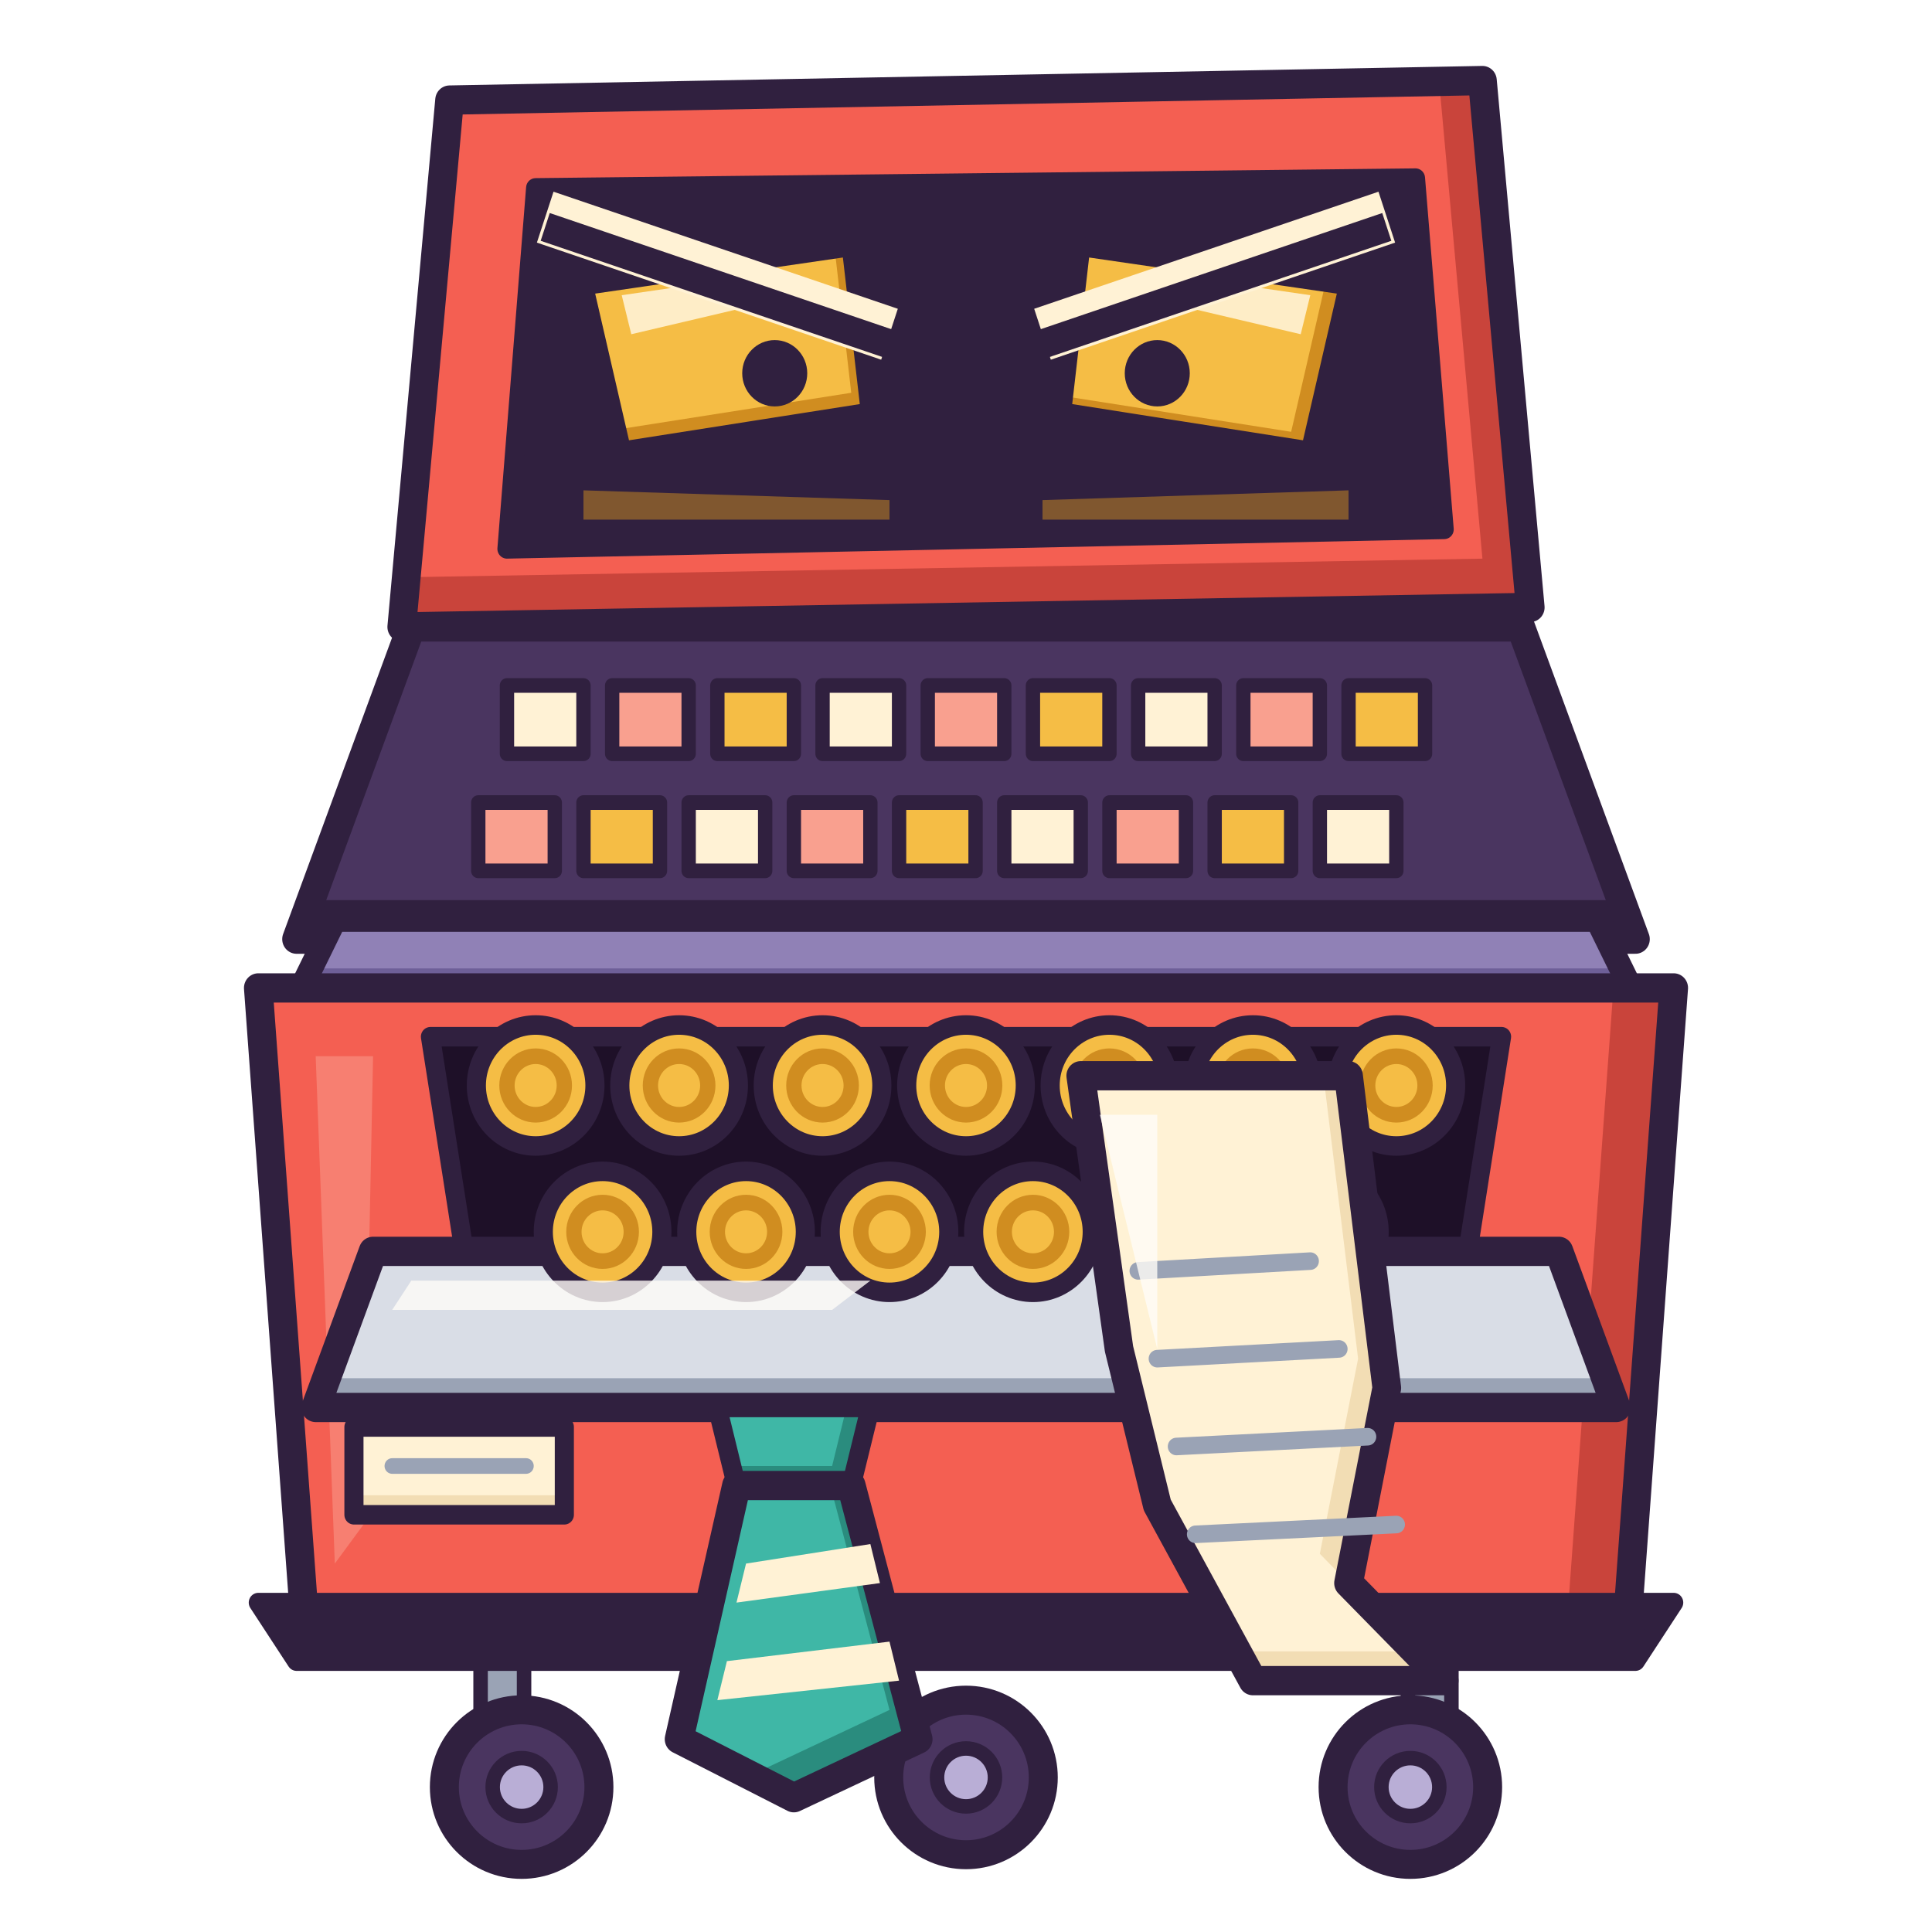
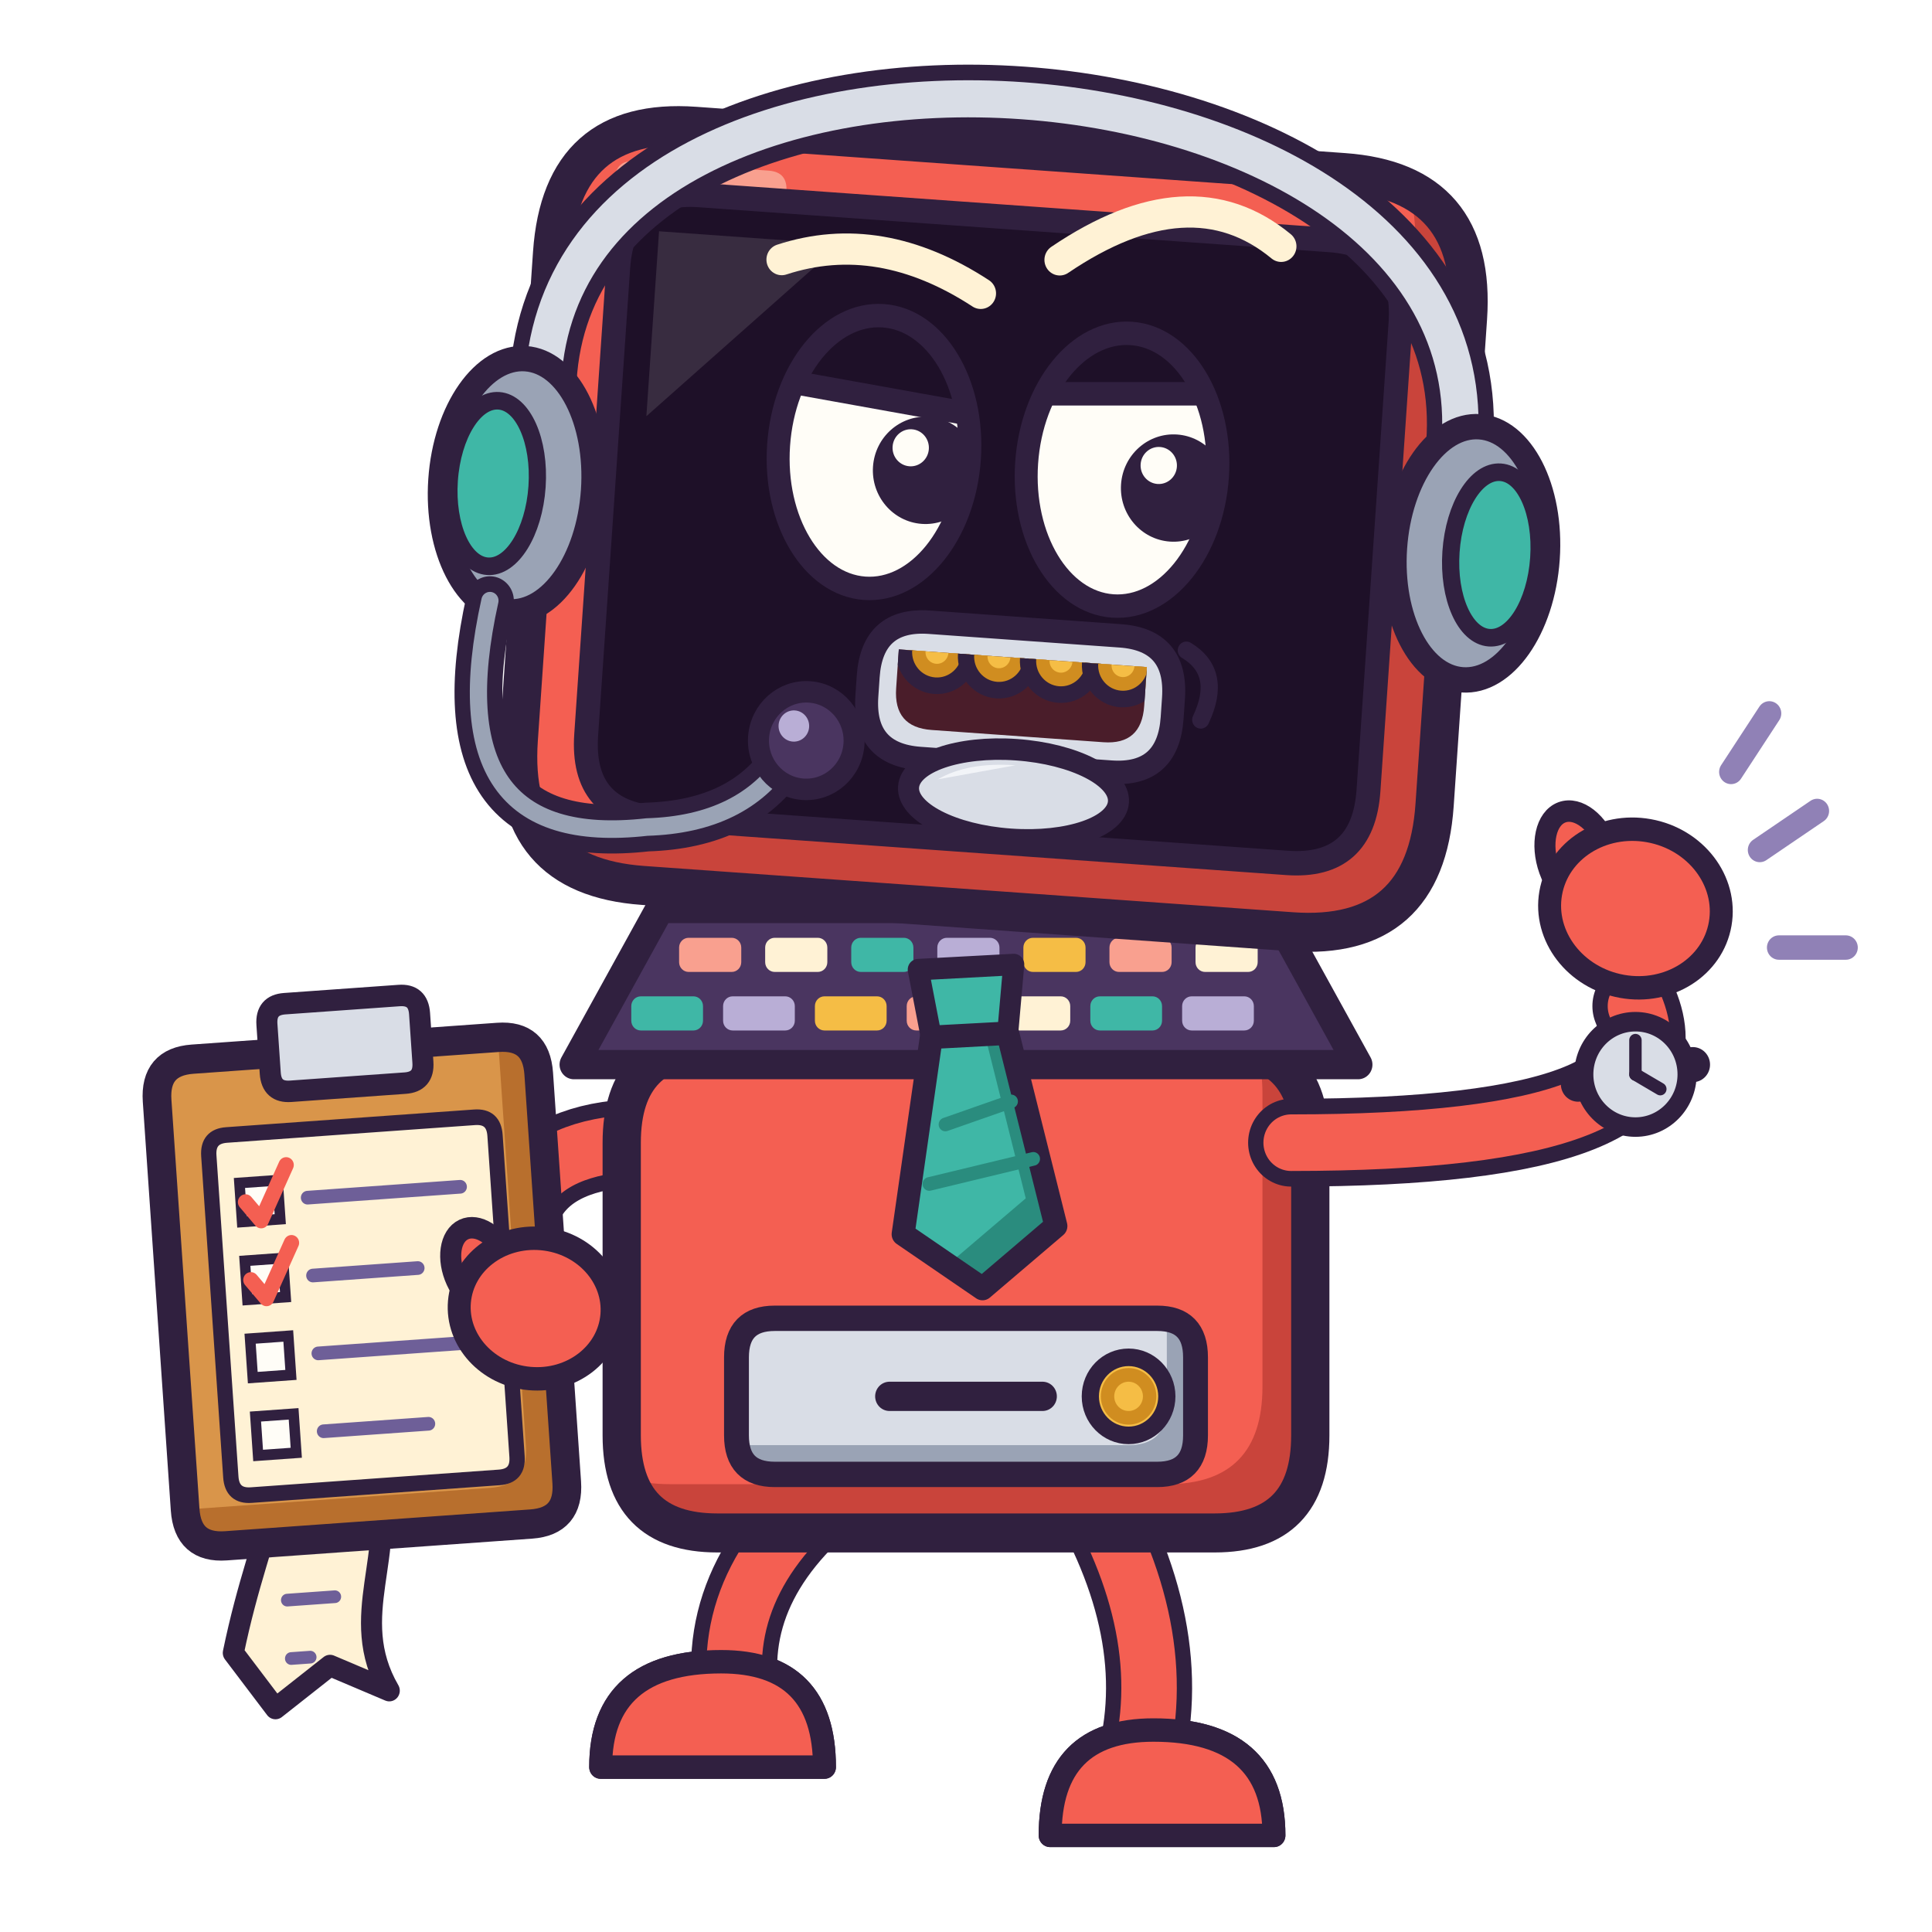
<svg xmlns="http://www.w3.org/2000/svg" width="200" height="200" viewBox="0 0 200 200">
-   <path d="M52 170L52 180" fill="none" stroke="#30203F" stroke-width="6" stroke-linecap="round" stroke-linejoin="round" />
-   <path d="M52 170L52 180" fill="none" stroke="#9AA3B5" stroke-width="3" stroke-linecap="round" stroke-linejoin="round" />
-   <path d="M148 170L148 180" fill="none" stroke="#30203F" stroke-width="6" stroke-linecap="round" stroke-linejoin="round" />
-   <path d="M148 170L148 180" fill="none" stroke="#9AA3B5" stroke-width="3" stroke-linecap="round" stroke-linejoin="round" />
-   <circle cx="54" cy="185" r="8" fill="#4A3560" stroke="#30203F" stroke-width="3" />
-   <circle cx="54" cy="185" r="3" fill="#B9AED6" stroke="#30203F" stroke-width="1.5" />
-   <circle cx="146" cy="185" r="8" fill="#4A3560" stroke="#30203F" stroke-width="3" />
-   <circle cx="146" cy="185" r="3" fill="#B9AED6" stroke="#30203F" stroke-width="1.5" />
-   <circle cx="100" cy="184" r="8" fill="#4A3560" stroke="#30203F" stroke-width="3" />
-   <circle cx="100" cy="184" r="3" fill="#B9AED6" stroke="#30203F" stroke-width="1.5" />
-   <g transform="translate(100 176) scale(0.99 1.01) translate(-100 -176)">
-     <g transform="translate(0 -2)">
-       <g>
-         <clipPath id="c1">
-           <path d="M46 14L154 12L159 66L41 68Z" />
-         </clipPath>
-         <path d="M46 14L154 12L159 66L41 68Z" fill="#C9443B" />
-         <g clip-path="url(#c1)">
-           <path transform="translate(-5 -5)" d="M46 14L154 12L159 66L41 68Z" fill="#F45F52" />
+   <g transform="translate(100 190) scale(0.99 1.01) translate(-100 -190)">
+     <g transform="translate(0 5)">
+       <path d="M85.2 178Q85.2 167.2 74.4 167.2Q61.8 167.2 61.8 178Z" fill="#F45F52" stroke="#30203F" stroke-width="2.4" stroke-linejoin="round" />
+       <path d="M88 148Q74 158 76 171" fill="none" stroke="#30203F" stroke-width="9" stroke-linecap="round" stroke-linejoin="round" />
+       <path d="M88 148Q74 158 76 171" fill="none" stroke="#F45F52" stroke-width="5.8" stroke-linecap="round" stroke-linejoin="round" />
+       <path d="M85.2 178Q85.2 167.2 74.4 167.2Q61.8 167.2 61.8 178Z" fill="#F45F52" stroke="#30203F" stroke-width="2.4" stroke-linejoin="round" />
+       <path d="M108.8 185Q108.8 174.2 119.6 174.2Q132.2 174.2 132.2 185Z" fill="#F45F52" stroke="#30203F" stroke-width="2.4" stroke-linejoin="round" />
+       <path d="M112 148Q122 164 118 178" fill="none" stroke="#30203F" stroke-width="9" stroke-linecap="round" stroke-linejoin="round" />
+       <path d="M112 148Q122 164 118 178" fill="none" stroke="#F45F52" stroke-width="5.8" stroke-linecap="round" stroke-linejoin="round" />
+       <path d="M108.8 185Q108.8 174.2 119.6 174.2Q132.2 174.2 132.2 185Z" fill="#F45F52" stroke="#30203F" stroke-width="2.4" stroke-linejoin="round" />
+       <g transform="translate(0 -2)">
+         <path d="M68 116Q49 115.5 53 133" fill="none" stroke="#30203F" stroke-width="9" stroke-linecap="round" stroke-linejoin="round" />
+         <path d="M68 116Q49 115.5 53 133" fill="none" stroke="#F45F52" stroke-width="5.8" stroke-linecap="round" stroke-linejoin="round" />
+         <g>
+           <clipPath id="c2">
+             <path d="M74 106L126 106Q136 106 136 116L136 146Q136 156 126 156L74 156Q64 156 64 146L64 116Q64 106 74 106Z" />
+           </clipPath>
+           <path d="M74 106L126 106Q136 106 136 116L136 146Q136 156 126 156L74 156Q64 156 64 146L64 116Q64 106 74 106Z" fill="#C9443B" />
+           <g clip-path="url(#c2)">
+             <path transform="translate(-5 -5)" d="M74 106L126 106Q136 106 136 116L136 146Q136 156 126 156L74 156Q64 156 64 146L64 116Q64 106 74 106Z" fill="#F45F52" />
+           </g>
+           <path d="M74 106L126 106Q136 106 136 116L136 146Q136 156 126 156L74 156Q64 156 64 146L64 116Q64 106 74 106Z" fill="none" stroke="#30203F" stroke-width="4" stroke-linejoin="round" />
        </g>
-         <path d="M46 14L154 12L159 66L41 68Z" fill="none" stroke="#30203F" stroke-width="3" stroke-linejoin="round" />
+         <path d="M68 92L132 92L141 108L59 108Z" fill="#4A3560" stroke="#30203F" stroke-width="3" stroke-linejoin="round" />
+         <rect x="70" y="95" width="6.5" height="3.5" rx="1" fill="#F9A08F" />
+         <rect x="79" y="95" width="6.5" height="3.5" rx="1" fill="#FFF2D5" />
+         <rect x="88" y="95" width="6.5" height="3.5" rx="1" fill="#3FB7A6" />
+         <rect x="97" y="95" width="6.5" height="3.5" rx="1" fill="#B9AED6" />
+         <rect x="106" y="95" width="6.5" height="3.5" rx="1" fill="#F5BD45" />
+         <rect x="115" y="95" width="6.5" height="3.5" rx="1" fill="#F9A08F" />
+         <rect x="124" y="95" width="6.5" height="3.5" rx="1" fill="#FFF2D5" />
+         <rect x="65" y="101" width="7.5" height="3.5" rx="1" fill="#3FB7A6" />
+         <rect x="74.6" y="101" width="7.5" height="3.5" rx="1" fill="#B9AED6" />
+         <rect x="84.2" y="101" width="7.5" height="3.5" rx="1" fill="#F5BD45" />
+         <rect x="93.8" y="101" width="7.5" height="3.5" rx="1" fill="#F9A08F" />
+         <rect x="103.4" y="101" width="7.5" height="3.5" rx="1" fill="#FFF2D5" />
+         <rect x="113" y="101" width="7.5" height="3.5" rx="1" fill="#3FB7A6" />
+         <rect x="122.6" y="101" width="7.5" height="3.5" rx="1" fill="#B9AED6" />
+         <g>
+           <clipPath id="c3">
+             <path d="M80 134L120 134Q124 134 124 138L124 146Q124 150 120 150L80 150Q76 150 76 146L76 138Q76 134 80 134Z" />
+           </clipPath>
+           <path d="M80 134L120 134Q124 134 124 138L124 146Q124 150 120 150L80 150Q76 150 76 146L76 138Q76 134 80 134Z" fill="#9AA3B5" />
+           <g clip-path="url(#c3)">
+             <path transform="translate(-3 -3)" d="M80 134L120 134Q124 134 124 138L124 146Q124 150 120 150L80 150Q76 150 76 146L76 138Q76 134 80 134Z" fill="#D9DDE6" />
+           </g>
+           <path d="M80 134L120 134Q124 134 124 138L124 146Q124 150 120 150L80 150Q76 150 76 146L76 138Q76 134 80 134Z" fill="none" stroke="#30203F" stroke-width="2.6" stroke-linejoin="round" />
+         </g>
+         <path d="M92 142L108 142" fill="none" stroke="#30203F" stroke-width="3" stroke-linecap="round" stroke-linejoin="round" />
+         <circle cx="117" cy="142" r="4" fill="#F5BD45" stroke="#30203F" stroke-width="1.8" />
+         <circle cx="117" cy="142" r="2.2" fill="none" stroke="#D08D20" stroke-width="1.4" />
+         <g transform="translate(100 98) rotate(-3)">
+           <path d="M-5 0L5 0L4 7L-4 7Z" fill="#3FB7A6" stroke="#30203F" stroke-width="2.2" stroke-linejoin="round" />
+           <g>
+             <clipPath id="c4">
+               <path d="M-4 7L4 7L8 27L0 33L-8 27Z" />
+             </clipPath>
+             <path d="M-4 7L4 7L8 27L0 33L-8 27Z" fill="#2A8C7E" />
+             <g clip-path="url(#c4)">
+               <path transform="translate(-3 -3)" d="M-4 7L4 7L8 27L0 33L-8 27Z" fill="#3FB7A6" />
+             </g>
+             <path d="M-4 7L4 7L8 27L0 33L-8 27Z" fill="none" stroke="#30203F" stroke-width="2.4" stroke-linejoin="round" />
+           </g>
+           <path d="M-3 16L4 14" fill="none" stroke="#2A8C7E" stroke-width="1.4" stroke-linecap="round" stroke-linejoin="round" />
+           <path d="M-5 22L6 20" fill="none" stroke="#2A8C7E" stroke-width="1.4" stroke-linecap="round" stroke-linejoin="round" />
+         </g>
+         <g transform="translate(3 -5) rotate(-4 52 138)">
+           <path d="M24 154L34 154C36 162 30 168 34 176L28 173L22 177L18 171C20 164 22 160 24 154Z" fill="#FFF2D5" stroke="#30203F" stroke-width="2.2" stroke-linejoin="round" />
+           <path d="M24 160L32 160" fill="none" stroke="#6E5F98" stroke-width="1.3" stroke-linecap="round" stroke-linejoin="round" />
+           <path d="M24 166L29 166" fill="none" stroke="#6E5F98" stroke-width="1.3" stroke-linecap="round" stroke-linejoin="round" />
+           <path d="M24 172L26 172" fill="none" stroke="#6E5F98" stroke-width="1.3" stroke-linecap="round" stroke-linejoin="round" />
+           <g>
+             <clipPath id="c1">
+               <path d="M18 110L50 110Q54 110 54 114L54 156Q54 160 50 160L18 160Q14 160 14 156L14 114Q14 110 18 110Z" />
+             </clipPath>
+             <path d="M18 110L50 110Q54 110 54 114L54 156Q54 160 50 160L18 160Q14 160 14 156L14 114Q14 110 18 110Z" fill="#B86F2D" />
+             <g clip-path="url(#c1)">
+               <path transform="translate(-4 -4)" d="M18 110L50 110Q54 110 54 114L54 156Q54 160 50 160L18 160Q14 160 14 156L14 114Q14 110 18 110Z" fill="#D9954A" />
+             </g>
+             <path d="M18 110L50 110Q54 110 54 114L54 156Q54 160 50 160L18 160Q14 160 14 156L14 114Q14 110 18 110Z" fill="none" stroke="#30203F" stroke-width="3" stroke-linejoin="round" />
+           </g>
+           <path d="M21 118L47 118Q49 118 49 120L49 153Q49 155 47 155L21 155Q19 155 19 153L19 120Q19 118 21 118Z" fill="#FFF2D5" stroke="#30203F" stroke-width="1.6" />
+           <rect x="22" y="123" width="4" height="4" fill="#FFFDF7" stroke="#30203F" stroke-width="1.1" />
+           <path d="M29 125L45 125" fill="none" stroke="#6E5F98" stroke-width="1.4" stroke-linecap="round" stroke-linejoin="round" />
+           <rect x="22" y="131" width="4" height="4" fill="#FFFDF7" stroke="#30203F" stroke-width="1.1" />
+           <path d="M29 133L40 133" fill="none" stroke="#6E5F98" stroke-width="1.4" stroke-linecap="round" stroke-linejoin="round" />
+           <rect x="22" y="139" width="4" height="4" fill="#FFFDF7" stroke="#30203F" stroke-width="1.1" />
+           <path d="M29 141L45 141" fill="none" stroke="#6E5F98" stroke-width="1.4" stroke-linecap="round" stroke-linejoin="round" />
+           <rect x="22" y="147" width="4" height="4" fill="#FFFDF7" stroke="#30203F" stroke-width="1.1" />
+           <path d="M29 149L40 149" fill="none" stroke="#6E5F98" stroke-width="1.4" stroke-linecap="round" stroke-linejoin="round" />
+           <path d="M22.5 125L24 127L27 121.5" fill="none" stroke="#F45F52" stroke-width="1.6" stroke-linecap="round" stroke-linejoin="round" />
+           <path d="M22.5 133L24 135L27 129.5" fill="none" stroke="#F45F52" stroke-width="1.6" stroke-linecap="round" stroke-linejoin="round" />
+           <path d="M28 105L40 105Q42 105 42 107L42 112Q42 114 40 114L28 114Q26 114 26 112L26 107Q26 105 28 105Z" fill="#D9DDE6" stroke="#30203F" stroke-width="2.2" stroke-linejoin="round" />
+         </g>
+         <g transform="rotate(5 55 133)">
+           <g transform="rotate(-30 49 129.4)">
+             <path d="M46.1 129.4A2.9 4.4 0 1 0 51.9 129.4A2.9 4.4 0 1 0 46.1 129.4Z" fill="#F45F52" stroke="#30203F" stroke-width="2.2" stroke-linejoin="round" />
+           </g>
+           <path d="M47 133A8 7.2 0 1 0 63 133A8 7.2 0 1 0 47 133Z" fill="#F45F52" stroke="#30203F" stroke-width="2.4" stroke-linejoin="round" />
+         </g>
+         <path d="M134 116Q176 116 170 102" fill="none" stroke="#30203F" stroke-width="9" stroke-linecap="round" stroke-linejoin="round" />
+         <path d="M134 116Q176 116 170 102" fill="none" stroke="#F45F52" stroke-width="5.8" stroke-linecap="round" stroke-linejoin="round" />
+         <path d="M164 110L176 108" fill="none" stroke="#30203F" stroke-width="3.6" stroke-linecap="round" stroke-linejoin="round" />
+         <circle cx="170" cy="109" r="5.4" fill="#D9DDE6" stroke="#30203F" stroke-width="2" />
+         <path d="M170 109L170 105.5" fill="none" stroke="#30203F" stroke-width="1.3" stroke-linecap="round" stroke-linejoin="round" />
+         <path d="M170 109L172.6 110.5" fill="none" stroke="#30203F" stroke-width="1.3" stroke-linecap="round" stroke-linejoin="round" />
+         <g transform="rotate(10 170 92)">
+           <g transform="rotate(-30 163.3 88)">
+             <path d="M160 88A3.2 5 0 1 0 166.5 88A3.2 5 0 1 0 160 88Z" fill="#F45F52" stroke="#30203F" stroke-width="2.2" stroke-linejoin="round" />
+           </g>
+           <path d="M161 92A9 8.1 0 1 0 179 92A9 8.1 0 1 0 161 92Z" fill="#F45F52" stroke="#30203F" stroke-width="2.4" stroke-linejoin="round" />
+         </g>
+         <path d="M183 86L189 82" fill="none" stroke="#9081B6" stroke-width="2.5" stroke-linecap="round" stroke-linejoin="round" />
+         <path d="M185 96L192 96" fill="none" stroke="#9081B6" stroke-width="2.5" stroke-linecap="round" stroke-linejoin="round" />
+         <path d="M180 78L184 72" fill="none" stroke="#9081B6" stroke-width="2.5" stroke-linecap="round" stroke-linejoin="round" />
+         <g transform="rotate(4 100 94)">
+           <g>
+             <clipPath id="c5">
+               <path d="M66 14L134 14Q148 14 148 28L148 78Q148 92 134 92L66 92Q52 92 52 78L52 28Q52 14 66 14Z" />
+             </clipPath>
+             <path d="M66 14L134 14Q148 14 148 28L148 78Q148 92 134 92L66 92Q52 92 52 78L52 28Q52 14 66 14Z" fill="#C9443B" />
+             <g clip-path="url(#c5)">
+               <path transform="translate(-6 -6)" d="M66 14L134 14Q148 14 148 28L148 78Q148 92 134 92L66 92Q52 92 52 78L52 28Q52 14 66 14Z" fill="#F45F52" />
+             </g>
+             <path d="M66 14L134 14Q148 14 148 28L148 78Q148 92 134 92L66 92Q52 92 52 78L52 28Q52 14 66 14Z" fill="none" stroke="#30203F" stroke-width="4" stroke-linejoin="round" />
+           </g>
+           <path d="M60 18L74 18Q76 18 76 20L76 20Q76 22 74 22L60 22Q58 22 58 20L58 20Q58 18 60 18Z" fill="#F9A08F" />
+           <path d="M67 21L133 21Q141 21 141 29L141 77Q141 85 133 85L67 85Q59 85 59 77L59 29Q59 21 67 21Z" fill="#1E1028" stroke="#30203F" stroke-width="2.5" />
+           <path d="M63 25L82 25L63 44Z" fill="#FFFDF7" opacity=".12" />
+           <clipPath id="c6">
+             <ellipse cx="87" cy="46" rx="10" ry="14" />
+           </clipPath>
+           <ellipse cx="87" cy="46" rx="10" ry="14" fill="#FFFDF7" />
+           <g clip-path="url(#c6)">
+             <circle cx="92.5" cy="47.5" r="5.5" fill="#30203F" />
+             <circle cx="90.8" cy="45.3" r="1.9" fill="#FFFDF7" />
+             <g transform="rotate(6 87 40.4)">
+               <rect x="67" y="4" width="40" height="36.4" fill="#1E1028" />
+               <path d="M67 40.4L107 40.4" fill="none" stroke="#30203F" stroke-width="2.4" stroke-linecap="round" stroke-linejoin="round" />
+             </g>
+           </g>
+           <ellipse cx="87" cy="46" rx="10" ry="14" fill="none" stroke="#30203F" stroke-width="2.4" />
+           <clipPath id="c7">
+             <ellipse cx="113" cy="46" rx="10" ry="14" />
+           </clipPath>
+           <ellipse cx="113" cy="46" rx="10" ry="14" fill="#FFFDF7" />
+           <g clip-path="url(#c7)">
+             <circle cx="118.5" cy="47.5" r="5.5" fill="#30203F" />
+             <circle cx="116.8" cy="45.3" r="1.9" fill="#FFFDF7" />
+             <g transform="rotate(-4 113 38.2)">
+               <rect x="93" y="4" width="40" height="34.2" fill="#1E1028" />
+               <path d="M93 38.2L133 38.2" fill="none" stroke="#30203F" stroke-width="2.4" stroke-linecap="round" stroke-linejoin="round" />
+             </g>
+           </g>
+           <ellipse cx="113" cy="46" rx="10" ry="14" fill="none" stroke="#30203F" stroke-width="2.4" />
+           <path d="M76 27Q86 23 97 29" fill="none" stroke="#FFF2D5" stroke-width="3.2" stroke-linecap="round" stroke-linejoin="round" />
+           <path d="M105 25Q118 15 128 22" fill="none" stroke="#FFF2D5" stroke-width="3.2" stroke-linecap="round" stroke-linejoin="round" />
+           <path d="M94 63L114 63Q120 63 120 69L120 71Q120 77 114 77L94 77Q88 77 88 71L88 69Q88 63 94 63Z" fill="#D9DDE6" stroke="#30203F" stroke-width="2.4" stroke-linejoin="round" />
+           <path d="M91 66L117 66L117 70Q117 74 113 74L95 74Q91 74 91 70Z" fill="#4A1D2A" />
+           <clipPath id="c8">
+             <path d="M91 66L117 66L117 70Q117 74 113 74L95 74Q91 74 91 70Z" />
+           </clipPath>
+           <g clip-path="url(#c8)">
+             <circle cx="95" cy="66" r="3.4" fill="#F5BD45" stroke="#30203F" stroke-width="1.8" />
+             <circle cx="95" cy="66" r="1.9" fill="none" stroke="#D08D20" stroke-width="1.4" />
+             <circle cx="101.5" cy="66" r="3.4" fill="#F5BD45" stroke="#30203F" stroke-width="1.8" />
+             <circle cx="101.5" cy="66" r="1.9" fill="none" stroke="#D08D20" stroke-width="1.4" />
+             <circle cx="108" cy="66" r="3.4" fill="#F5BD45" stroke="#30203F" stroke-width="1.8" />
+             <circle cx="108" cy="66" r="1.9" fill="none" stroke="#D08D20" stroke-width="1.4" />
+             <circle cx="114.5" cy="66" r="3.4" fill="#F5BD45" stroke="#30203F" stroke-width="1.8" />
+             <circle cx="114.5" cy="66" r="1.9" fill="none" stroke="#D08D20" stroke-width="1.4" />
+           </g>
+           <path d="M93 80A11 4.6 0 1 0 115 80A11 4.6 0 1 0 93 80Z" fill="#D9DDE6" stroke="#30203F" stroke-width="2.2" stroke-linejoin="round" />
+           <path d="M96 79Q99 77 104 77" fill="#F2F4F8" />
+           <path d="M121 64Q125 66 123 71" fill="none" stroke="#30203F" stroke-width="1.8" stroke-linecap="round" stroke-linejoin="round" />
+         </g>
+         <g transform="rotate(4 100 94)">
+           <path d="M52 42C50 -2 150 -2 148 42" fill="none" stroke="#30203F" stroke-width="7" stroke-linecap="round" stroke-linejoin="round" />
+           <path d="M52 42C50 -2 150 -2 148 42" fill="none" stroke="#D9DDE6" stroke-width="3.8" stroke-linecap="round" stroke-linejoin="round" />
+           <path d="M42 52A8 13 0 1 0 58 52A8 13 0 1 0 42 52Z" fill="#9AA3B5" stroke="#30203F" stroke-width="2.6" stroke-linejoin="round" />
+           <path d="M42.9 52A4.6 8.5 0 1 0 52.1 52A4.6 8.5 0 1 0 42.9 52Z" fill="#3FB7A6" stroke="#30203F" stroke-width="1.8" stroke-linejoin="round" />
+           <path d="M142 52A8 13 0 1 0 158 52A8 13 0 1 0 142 52Z" fill="#9AA3B5" stroke="#30203F" stroke-width="2.6" stroke-linejoin="round" />
+           <path d="M147.9 52A4.6 8.5 0 1 0 157.1 52A4.6 8.5 0 1 0 147.9 52Z" fill="#3FB7A6" stroke="#30203F" stroke-width="1.8" stroke-linejoin="round" />
+           <path d="M48 64Q44 90 66 86Q76 85 80 78" fill="none" stroke="#30203F" stroke-width="5" stroke-linecap="round" stroke-linejoin="round" />
+           <path d="M48 64Q44 90 66 86Q76 85 80 78" fill="none" stroke="#9AA3B5" stroke-width="1.8" stroke-linecap="round" stroke-linejoin="round" />
+           <circle cx="82" cy="76" r="5" fill="#4A3560" stroke="#30203F" stroke-width="2.2" />
+           <circle cx="80.6" cy="74.6" r="1.6" fill="#B9AED6" />
+         </g>
      </g>
-       <path d="M55 23L147 22L150 58L52 60Z" fill="#30203F" stroke="#30203F" stroke-width="2" stroke-linejoin="round" />
-       <g>
-         <clipPath id="c2">
-           <path d="M60 33L88 29L90 46L64 50Z" />
-         </clipPath>
-         <path d="M60 33L88 29L90 46L64 50Z" fill="#D08D20" />
-         <g clip-path="url(#c2)">
-           <path transform="translate(-2 -2)" d="M60 33L88 29L90 46L64 50Z" fill="#F5BD45" />
-         </g>
-         <path d="M60 33L88 29L90 46L64 50Z" fill="none" stroke="#30203F" stroke-width="2" stroke-linejoin="round" />
-       </g>
-       <g>
-         <clipPath id="c3">
-           <path d="M140 33L112 29L110 46L136 50Z" />
-         </clipPath>
-         <path d="M140 33L112 29L110 46L136 50Z" fill="#D08D20" />
-         <g clip-path="url(#c3)">
-           <path transform="translate(-2 -2)" d="M140 33L112 29L110 46L136 50Z" fill="#F5BD45" />
-         </g>
-         <path d="M140 33L112 29L110 46L136 50Z" fill="none" stroke="#30203F" stroke-width="2" stroke-linejoin="round" />
-       </g>
-       <path d="M64 34L78 32L78 35L65 38Z" fill="#FFF2D5" opacity=".9" />
-       <path d="M136 34L122 32L122 35L135 38Z" fill="#FFF2D5" opacity=".9" />
-       <circle cx="80" cy="42" r="3.4" fill="#30203F" />
-       <circle cx="120" cy="42" r="3.4" fill="#30203F" />
-       <path d="M56 26L92 38" fill="none" stroke="#FFF2D5" stroke-width="5.5" stroke-linecap="butt" stroke-linejoin="round" />
-       <path d="M144 26L108 38" fill="none" stroke="#FFF2D5" stroke-width="5.5" stroke-linecap="butt" stroke-linejoin="round" />
-       <path d="M56 27L92 39" fill="none" stroke="#30203F" stroke-width="3" stroke-linecap="butt" stroke-linejoin="round" />
-       <path d="M144 27L108 39" fill="none" stroke="#30203F" stroke-width="3" stroke-linecap="butt" stroke-linejoin="round" />
-       <path d="M60 54L92 55L92 57L60 57Z" fill="#D08D20" opacity=".5" />
-       <path d="M108 55L140 54L140 57L108 57Z" fill="#D08D20" opacity=".5" />
-       <g>
-         <clipPath id="c4">
-           <path d="M30 100L170 100L158 68L42 68Z" />
-         </clipPath>
-         <path d="M30 100L170 100L158 68L42 68Z" fill="#30203F" />
-         <g clip-path="url(#c4)">
-           <path transform="translate(-3 -4)" d="M30 100L170 100L158 68L42 68Z" fill="#4A3560" />
-         </g>
-         <path d="M30 100L170 100L158 68L42 68Z" fill="none" stroke="#30203F" stroke-width="3" stroke-linejoin="round" />
-       </g>
-       <path d="M52 74L60 74L60 81L52 81Z" fill="#FFF2D5" stroke="#30203F" stroke-width="1.5" stroke-linejoin="round" />
-       <path d="M63 74L71 74L71 81L63 81Z" fill="#F9A08F" stroke="#30203F" stroke-width="1.5" stroke-linejoin="round" />
-       <path d="M74 74L82 74L82 81L74 81Z" fill="#F5BD45" stroke="#30203F" stroke-width="1.5" stroke-linejoin="round" />
-       <path d="M85 74L93 74L93 81L85 81Z" fill="#FFF2D5" stroke="#30203F" stroke-width="1.5" stroke-linejoin="round" />
-       <path d="M96 74L104 74L104 81L96 81Z" fill="#F9A08F" stroke="#30203F" stroke-width="1.5" stroke-linejoin="round" />
-       <path d="M107 74L115 74L115 81L107 81Z" fill="#F5BD45" stroke="#30203F" stroke-width="1.5" stroke-linejoin="round" />
-       <path d="M118 74L126 74L126 81L118 81Z" fill="#FFF2D5" stroke="#30203F" stroke-width="1.5" stroke-linejoin="round" />
-       <path d="M129 74L137 74L137 81L129 81Z" fill="#F9A08F" stroke="#30203F" stroke-width="1.5" stroke-linejoin="round" />
-       <path d="M140 74L148 74L148 81L140 81Z" fill="#F5BD45" stroke="#30203F" stroke-width="1.5" stroke-linejoin="round" />
-       <path d="M49 86L57 86L57 93L49 93Z" fill="#F9A08F" stroke="#30203F" stroke-width="1.5" stroke-linejoin="round" />
-       <path d="M60 86L68 86L68 93L60 93Z" fill="#F5BD45" stroke="#30203F" stroke-width="1.5" stroke-linejoin="round" />
-       <path d="M71 86L79 86L79 93L71 93Z" fill="#FFF2D5" stroke="#30203F" stroke-width="1.5" stroke-linejoin="round" />
-       <path d="M82 86L90 86L90 93L82 93Z" fill="#F9A08F" stroke="#30203F" stroke-width="1.5" stroke-linejoin="round" />
-       <path d="M93 86L101 86L101 93L93 93Z" fill="#F5BD45" stroke="#30203F" stroke-width="1.5" stroke-linejoin="round" />
-       <path d="M104 86L112 86L112 93L104 93Z" fill="#FFF2D5" stroke="#30203F" stroke-width="1.5" stroke-linejoin="round" />
-       <path d="M115 86L123 86L123 93L115 93Z" fill="#F9A08F" stroke="#30203F" stroke-width="1.5" stroke-linejoin="round" />
-       <path d="M126 86L134 86L134 93L126 93Z" fill="#F5BD45" stroke="#30203F" stroke-width="1.5" stroke-linejoin="round" />
-       <path d="M137 86L145 86L145 93L137 93Z" fill="#FFF2D5" stroke="#30203F" stroke-width="1.5" stroke-linejoin="round" />
-       <g>
-         <clipPath id="c5">
-           <path d="M34 98L166 98L170 106L30 106Z" />
-         </clipPath>
-         <path d="M34 98L166 98L170 106L30 106Z" fill="#6E5F98" />
-         <g clip-path="url(#c5)">
-           <path transform="translate(0 -3)" d="M34 98L166 98L170 106L30 106Z" fill="#9081B6" />
-         </g>
-         <path d="M34 98L166 98L170 106L30 106Z" fill="none" stroke="#30203F" stroke-width="2.5" stroke-linejoin="round" />
-       </g>
-       <g>
-         <clipPath id="c6">
-           <path d="M26 105L174 105L169 172L31 172Z" />
-         </clipPath>
-         <path d="M26 105L174 105L169 172L31 172Z" fill="#C9443B" />
-         <g clip-path="url(#c6)">
-           <path transform="translate(-6 -4)" d="M26 105L174 105L169 172L31 172Z" fill="#F45F52" />
-         </g>
-         <path d="M26 105L174 105L169 172L31 172Z" fill="none" stroke="#30203F" stroke-width="3" stroke-linejoin="round" />
-       </g>
-       <path d="M32 112L38 112L37 160L34 164Z" fill="#F9A08F" opacity=".5" />
-       <g>
-         <clipPath id="c7">
-           <path d="M36 150L58 150L58 159L36 159Z" />
-         </clipPath>
-         <path d="M36 150L58 150L58 159L36 159Z" fill="#F2DDB4" />
-         <g clip-path="url(#c7)">
-           <path transform="translate(0 -2)" d="M36 150L58 150L58 159L36 159Z" fill="#FFF2D5" />
-         </g>
-         <path d="M36 150L58 150L58 159L36 159Z" fill="none" stroke="#30203F" stroke-width="2" stroke-linejoin="round" />
-       </g>
-       <path d="M40 154L54 154" fill="none" stroke="#9AA3B5" stroke-width="1.6" stroke-linecap="round" stroke-linejoin="round" />
-       <path d="M26 168L174 168L170 174L30 174Z" fill="#30203F" stroke="#30203F" stroke-width="2" stroke-linejoin="round" />
-       <path d="M44 110L156 110L152 135L48 135Z" fill="#1E1028" stroke="#30203F" stroke-width="2" stroke-linejoin="round" />
-       <circle cx="55" cy="115" r="6.2" fill="#F5BD45" stroke="#30203F" stroke-width="2" />
-       <circle cx="55" cy="115" r="3" fill="none" stroke="#D08D20" stroke-width="1.6" />
-       <circle cx="70" cy="115" r="6.2" fill="#F5BD45" stroke="#30203F" stroke-width="2" />
-       <circle cx="70" cy="115" r="3" fill="none" stroke="#D08D20" stroke-width="1.6" />
-       <circle cx="85" cy="115" r="6.2" fill="#F5BD45" stroke="#30203F" stroke-width="2" />
-       <circle cx="85" cy="115" r="3" fill="none" stroke="#D08D20" stroke-width="1.6" />
-       <circle cx="100" cy="115" r="6.2" fill="#F5BD45" stroke="#30203F" stroke-width="2" />
-       <circle cx="100" cy="115" r="3" fill="none" stroke="#D08D20" stroke-width="1.6" />
-       <circle cx="115" cy="115" r="6.2" fill="#F5BD45" stroke="#30203F" stroke-width="2" />
-       <circle cx="115" cy="115" r="3" fill="none" stroke="#D08D20" stroke-width="1.6" />
-       <circle cx="130" cy="115" r="6.2" fill="#F5BD45" stroke="#30203F" stroke-width="2" />
-       <circle cx="130" cy="115" r="3" fill="none" stroke="#D08D20" stroke-width="1.6" />
-       <circle cx="145" cy="115" r="6.2" fill="#F5BD45" stroke="#30203F" stroke-width="2" />
-       <circle cx="145" cy="115" r="3" fill="none" stroke="#D08D20" stroke-width="1.6" />
-       <g>
-         <clipPath id="c8">
-           <path d="M38 132L162 132L168 148L32 148Z" />
-         </clipPath>
-         <path d="M38 132L162 132L168 148L32 148Z" fill="#9AA3B5" />
-         <g clip-path="url(#c8)">
-           <path transform="translate(-2 -3)" d="M38 132L162 132L168 148L32 148Z" fill="#D9DDE6" />
-         </g>
-         <path d="M38 132L162 132L168 148L32 148Z" fill="none" stroke="#30203F" stroke-width="3" stroke-linejoin="round" />
-       </g>
-       <circle cx="62" cy="130" r="6.2" fill="#F5BD45" stroke="#30203F" stroke-width="2" />
-       <circle cx="62" cy="130" r="3" fill="none" stroke="#D08D20" stroke-width="1.6" />
-       <circle cx="77" cy="130" r="6.2" fill="#F5BD45" stroke="#30203F" stroke-width="2" />
-       <circle cx="77" cy="130" r="3" fill="none" stroke="#D08D20" stroke-width="1.6" />
-       <circle cx="92" cy="130" r="6.2" fill="#F5BD45" stroke="#30203F" stroke-width="2" />
-       <circle cx="92" cy="130" r="3" fill="none" stroke="#D08D20" stroke-width="1.6" />
-       <circle cx="107" cy="130" r="6.2" fill="#F5BD45" stroke="#30203F" stroke-width="2" />
-       <circle cx="107" cy="130" r="3" fill="none" stroke="#D08D20" stroke-width="1.6" />
-       <circle cx="122" cy="130" r="6.2" fill="#F5BD45" stroke="#30203F" stroke-width="2" />
-       <circle cx="122" cy="130" r="3" fill="none" stroke="#D08D20" stroke-width="1.6" />
-       <circle cx="137" cy="130" r="6.2" fill="#F5BD45" stroke="#30203F" stroke-width="2" />
-       <circle cx="137" cy="130" r="3" fill="none" stroke="#D08D20" stroke-width="1.6" />
-       <path d="M42 135L90 135L86 138L40 138Z" fill="#FFFDF7" opacity=".8" />
-       <g>
-         <clipPath id="c9">
-           <path d="M74 148L90 148L88 156L76 156Z" />
-         </clipPath>
-         <path d="M74 148L90 148L88 156L76 156Z" fill="#2A8C7E" />
-         <g clip-path="url(#c9)">
-           <path transform="translate(-2 -2)" d="M74 148L90 148L88 156L76 156Z" fill="#3FB7A6" />
-         </g>
-         <path d="M74 148L90 148L88 156L76 156Z" fill="none" stroke="#30203F" stroke-width="2" stroke-linejoin="round" />
-       </g>
-       <g>
-         <clipPath id="c10">
-           <path d="M76 156L88 156L95 182L82 188L70 182Z" />
-         </clipPath>
-         <path d="M76 156L88 156L95 182L82 188L70 182Z" fill="#2A8C7E" />
-         <g clip-path="url(#c10)">
-           <path transform="translate(-3 -3)" d="M76 156L88 156L95 182L82 188L70 182Z" fill="#3FB7A6" />
-         </g>
-         <path d="M76 156L88 156L95 182L82 188L70 182Z" fill="none" stroke="#30203F" stroke-width="3" stroke-linejoin="round" />
-       </g>
-       <path d="M77 164L90 162L91 166L76 168Z" fill="#FFF2D5" />
-       <path d="M75 174L92 172L93 176L74 178Z" fill="#FFF2D5" />
-       <g>
-         <clipPath id="c11">
-           <path d="M112 114L140 114L144 146L140 166L150 176L130 176L120 158L116 142Z" />
-         </clipPath>
-         <path d="M112 114L140 114L144 146L140 166L150 176L130 176L120 158L116 142Z" fill="#F2DDB4" />
-         <g clip-path="url(#c11)">
-           <path transform="translate(-3 -3)" d="M112 114L140 114L144 146L140 166L150 176L130 176L120 158L116 142Z" fill="#FFF2D5" />
-         </g>
-         <path d="M112 114L140 114L144 146L140 166L150 176L130 176L120 158L116 142Z" fill="none" stroke="#30203F" stroke-width="3" stroke-linejoin="round" />
-       </g>
-       <path d="M118 134L136 133" fill="none" stroke="#9AA3B5" stroke-width="1.8" stroke-linecap="round" stroke-linejoin="round" />
-       <path d="M120 143L139 142" fill="none" stroke="#9AA3B5" stroke-width="1.8" stroke-linecap="round" stroke-linejoin="round" />
-       <path d="M122 152L142 151" fill="none" stroke="#9AA3B5" stroke-width="1.8" stroke-linecap="round" stroke-linejoin="round" />
-       <path d="M124 161L145 160" fill="none" stroke="#9AA3B5" stroke-width="1.8" stroke-linecap="round" stroke-linejoin="round" />
-       <path d="M114 118L120 118L120 142Z" fill="#FFFDF7" opacity=".8" />
    </g>
  </g>
</svg>
